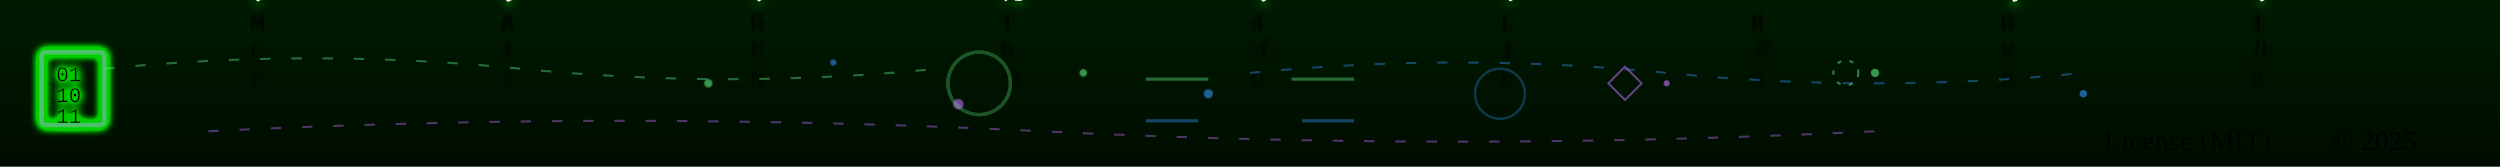
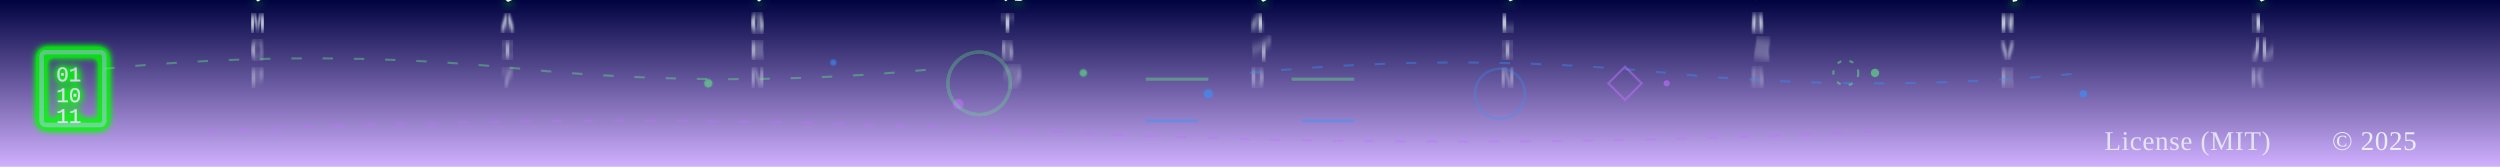
<svg xmlns="http://www.w3.org/2000/svg" width="1200" height="80" viewBox="0 0 1200 80" role="img" aria-label="Matrix Code Rain Footer">
  <defs>
    <linearGradient id="bgMatrix08F" x1="0%" y1="0%" x2="0%" y2="100%">
-       <stop offset="0%" style="stop-color:#001a00;stop-opacity:1" />
-       <stop offset="100%" style="stop-color:#000d00;stop-opacity:1" />
+       <stop offset="0%" style="stop-color:#000240;stop-opacity:1" />
+       <stop offset="100%" style="stop-color:#D0B0FF;stop-opacity:1" />
    </linearGradient>
    <radialGradient id="matrixGlow08F" cx="50%" cy="50%" r="50%">
      <stop offset="0%" style="stop-color:#5FED83;stop-opacity:1" />
-       <stop offset="50%" style="stop-color:#5FED83;stop-opacity:0.6" />
+       <stop offset="50%" style="stop-color:#501DAF;stop-opacity:0.6" />
      <stop offset="100%" style="stop-color:#00ff00;stop-opacity:0" />
    </radialGradient>
    <filter id="matrixFilter08F" x="-50%" y="-50%" width="200%" height="200%">
      <feGaussianBlur stdDeviation="2" result="blur" />
      <feColorMatrix in="blur" type="matrix" values="0 0 0 0 0  1 0 0 0 0.9  0 0 0 0 0  0 0 0 5 0" result="glow" />
      <feMerge>
        <feMergeNode in="glow" />
        <feMergeNode in="SourceGraphic" />
      </feMerge>
    </filter>
    <filter id="motionBlur08F">
      <feGaussianBlur in="SourceGraphic" stdDeviation="0,2" />
    </filter>
  </defs>
  <style>
    @media (prefers-color-scheme: dark) {
      .text-link { fill: #4a9960; font-family: 'SF Pro Text', -apple-system, BlinkMacSystemFont, 'Segoe UI', 'Roboto', 'Helvetica Neue', Arial, sans-serif; font-weight: 500; }
      .divider { stroke: #003300; }
      .matrix-char { fill: #5FED83; }
    }
    @media (prefers-color-scheme: light) {
      .text-link { fill: #1f2328; font-family: 'SF Pro Text', -apple-system, BlinkMacSystemFont, 'Segoe UI', 'Roboto', 'Helvetica Neue', Arial, sans-serif; font-weight: 500; }
      .divider { stroke: #d0d7de; }
      .matrix-char { fill: #08872B; }
    }

    .link { font-size: 13px; letter-spacing: 0.3px; }

    .code-rain {
      animation: rain-fall 2.5s linear infinite;
      font-family: 'Courier New', 'Courier', monospace;
      font-weight: bold;
      filter: url(#motionBlur08F);
    }
    @keyframes rain-fall {
      0% { transform: translateY(-160.0px); opacity: 0; }
      10% { opacity: 1; }
      90% { opacity: 0.8; }
      100% { transform: translateY(160.0px); opacity: 0; }
    }

    .leading-char {
      animation: leading-glow 1s ease-in-out infinite;
      fill: #ffffff;
      filter: url(#matrixFilter08F);
      font-family: 'Courier New', 'Courier', monospace;
      font-weight: bold;
    }
    @keyframes leading-glow {
      0%, 100% { opacity: 1; fill: #ffffff; }
      50% { opacity: 0.7; fill: #5FED83; }
    }

    @media (prefers-reduced-motion: reduce) { * { animation: none !important; } }

    /* Enhanced particle effects */
    .particle {
      animation: particle-float 4s ease-in-out infinite;
      filter: blur(0.5px);
    }
    @keyframes particle-float {
      0%, 100% { opacity: 0; transform: translateY(0) translateX(0) scale(0); }
      25% { opacity: 0.8; transform: translateY(-20px) translateX(-10px) scale(1.5); }
      50% { opacity: 1; transform: translateY(-40px) translateX(5px) scale(2); }
      75% { opacity: 0.6; transform: translateY(-30px) translateX(15px) scale(1.8); }
    }

    .particle-2 {
      animation: particle-spin 5s linear infinite;
    }
    @keyframes particle-spin {
      0% { opacity: 0; transform: rotate(0deg) translateX(20px) scale(0); }
      50% { opacity: 1; transform: rotate(180deg) translateX(40px) scale(2); }
      100% { opacity: 0; transform: rotate(360deg) translateX(20px) scale(0); }
    }

    /* Wave effects */
    .wave-line {
      stroke-dasharray: 5 10;
      animation: wave-flow 3s linear infinite;
    }
    @keyframes wave-flow {
      to { stroke-dashoffset: -100; }
    }

    /* Glow pulse on text */
    .text-link {
      animation: text-glow 3s ease-in-out infinite;
    }
    @keyframes text-glow {
      0%, 100% { opacity: 0.7; filter: drop-shadow(0 0 0px transparent); }
      50% { opacity: 1; filter: drop-shadow(0 0 8px rgba(95, 237, 131, 0.6)); }
    }

    /* Rotating elements */
    .rotate-slow {
      animation: rotate-360 20s linear infinite;
      transform-origin: center;
    }
    @keyframes rotate-360 {
      to { transform: rotate(360deg); }
    }

    /* Shimmer effect */
    .shimmer {
      animation: shimmer-pass 4s ease-in-out infinite;
    }
    @keyframes shimmer-pass {
      0%, 100% { opacity: 0.3; }
      50% { opacity: 1; }
    }

    /* Ripple effect */
    .ripple {
      animation: ripple-expand 3s ease-out infinite;
      transform-origin: center;
    }
    @keyframes ripple-expand {
      0% { opacity: 1; transform: scale(0.5); }
      100% { opacity: 0; transform: scale(3); }
    }

    </style>
  <rect width="1200" height="80" fill="url(#bgMatrix08F)" />
  <line x1="0" y1="1" x2="1200" y2="1" class="divider" stroke-width="2" />
  <g style="animation-delay: 0s">
-     <text class="leading-char" x="120" y="0" font-size="14">ア</text>
-     <text class="code-rain matrix-char" x="120" y="15" font-size="12" opacity="0.8">M</text>
-     <text class="code-rain matrix-char" x="120" y="28" font-size="12" opacity="0.6">C</text>
-     <text class="code-rain matrix-char" x="120" y="41" font-size="12" opacity="0.4">P</text>
+     <text class="leading-char" x="120" y="0" font-size="14" fill="#f0f6fc">ア</text>
+     <text class="code-rain matrix-char" x="120" y="15" font-size="12" opacity="0.8" fill="#f0f6fc">M</text>
+     <text class="code-rain matrix-char" x="120" y="28" font-size="12" opacity="0.6" fill="#f0f6fc">C</text>
+     <text class="code-rain matrix-char" x="120" y="41" font-size="12" opacity="0.4" fill="#f0f6fc">P</text>
  </g>
  <g style="animation-delay: -0.3s">
-     <text class="leading-char" x="240" y="0" font-size="14">タ</text>
-     <text class="code-rain matrix-char" x="240" y="15" font-size="12" opacity="0.8">A</text>
-     <text class="code-rain matrix-char" x="240" y="28" font-size="12" opacity="0.6">I</text>
-     <text class="code-rain matrix-char" x="240" y="41" font-size="12" opacity="0.4">7</text>
+     <text class="leading-char" x="240" y="0" font-size="14" fill="#f0f6fc">タ</text>
+     <text class="code-rain matrix-char" x="240" y="15" font-size="12" opacity="0.8" fill="#f0f6fc">A</text>
+     <text class="code-rain matrix-char" x="240" y="28" font-size="12" opacity="0.6" fill="#f0f6fc">I</text>
+     <text class="code-rain matrix-char" x="240" y="41" font-size="12" opacity="0.4" fill="#f0f6fc">7</text>
  </g>
  <g style="animation-delay: -0.6s">
-     <text class="leading-char" x="360" y="0" font-size="14">ナ</text>
-     <text class="code-rain matrix-char" x="360" y="15" font-size="12" opacity="0.8">G</text>
-     <text class="code-rain matrix-char" x="360" y="28" font-size="12" opacity="0.6">E</text>
-     <text class="code-rain matrix-char" x="360" y="41" font-size="12" opacity="0.4">N</text>
+     <text class="leading-char" x="360" y="0" font-size="14" fill="#f0f6fc">ナ</text>
+     <text class="code-rain matrix-char" x="360" y="15" font-size="12" opacity="0.8" fill="#f0f6fc">G</text>
+     <text class="code-rain matrix-char" x="360" y="28" font-size="12" opacity="0.6" fill="#f0f6fc">E</text>
+     <text class="code-rain matrix-char" x="360" y="41" font-size="12" opacity="0.4" fill="#f0f6fc">N</text>
  </g>
  <g style="animation-delay: -0.9s">
-     <text class="leading-char" x="480" y="0" font-size="14">カ</text>
-     <text class="code-rain matrix-char" x="480" y="15" font-size="12" opacity="0.8">T</text>
-     <text class="code-rain matrix-char" x="480" y="28" font-size="12" opacity="0.6">5</text>
-     <text class="code-rain matrix-char" x="480" y="41" font-size="12" opacity="0.4">ラ</text>
+     <text class="leading-char" x="480" y="0" font-size="14" fill="#f0f6fc">カ</text>
+     <text class="code-rain matrix-char" x="480" y="15" font-size="12" opacity="0.8" fill="#f0f6fc">T</text>
+     <text class="code-rain matrix-char" x="480" y="28" font-size="12" opacity="0.6" fill="#f0f6fc">5</text>
+     <text class="code-rain matrix-char" x="480" y="41" font-size="12" opacity="0.4" fill="#f0f6fc">ラ</text>
  </g>
  <g style="animation-delay: -1.2s">
-     <text class="leading-char" x="600" y="0" font-size="14">サ</text>
-     <text class="code-rain matrix-char" x="600" y="15" font-size="12" opacity="0.8">4</text>
-     <text class="code-rain matrix-char" x="600" y="28" font-size="12" opacity="0.6">イ</text>
-     <text class="code-rain matrix-char" x="600" y="41" font-size="12" opacity="0.4">D</text>
+     <text class="leading-char" x="600" y="0" font-size="14" fill="#f0f6fc">サ</text>
+     <text class="code-rain matrix-char" x="600" y="15" font-size="12" opacity="0.8" fill="#f0f6fc">4</text>
+     <text class="code-rain matrix-char" x="600" y="28" font-size="12" opacity="0.6" fill="#f0f6fc">イ</text>
+     <text class="code-rain matrix-char" x="600" y="41" font-size="12" opacity="0.4" fill="#f0f6fc">D</text>
  </g>
  <g style="animation-delay: -1.5s">
-     <text class="leading-char" x="720" y="0" font-size="14">ツ</text>
-     <text class="code-rain matrix-char" x="720" y="15" font-size="12" opacity="0.8">L</text>
-     <text class="code-rain matrix-char" x="720" y="28" font-size="12" opacity="0.6">I</text>
-     <text class="code-rain matrix-char" x="720" y="41" font-size="12" opacity="0.4">N</text>
+     <text class="leading-char" x="720" y="0" font-size="14" fill="#f0f6fc">ツ</text>
+     <text class="code-rain matrix-char" x="720" y="15" font-size="12" opacity="0.8" fill="#f0f6fc">L</text>
+     <text class="code-rain matrix-char" x="720" y="28" font-size="12" opacity="0.6" fill="#f0f6fc">I</text>
+     <text class="code-rain matrix-char" x="720" y="41" font-size="12" opacity="0.4" fill="#f0f6fc">N</text>
  </g>
  <g style="animation-delay: -1.8s">
-     <text class="leading-char" x="840" y="0" font-size="14">ハ</text>
-     <text class="code-rain matrix-char" x="840" y="15" font-size="12" opacity="0.8">8</text>
-     <text class="code-rain matrix-char" x="840" y="28" font-size="12" opacity="0.6">ミ</text>
-     <text class="code-rain matrix-char" x="840" y="41" font-size="12" opacity="0.4">S</text>
+     <text class="leading-char" x="840" y="0" font-size="14" fill="#f0f6fc">ハ</text>
+     <text class="code-rain matrix-char" x="840" y="15" font-size="12" opacity="0.8" fill="#f0f6fc">8</text>
+     <text class="code-rain matrix-char" x="840" y="28" font-size="12" opacity="0.6" fill="#f0f6fc">ミ</text>
+     <text class="code-rain matrix-char" x="840" y="41" font-size="12" opacity="0.4" fill="#f0f6fc">S</text>
  </g>
  <g style="animation-delay: -2.1s">
-     <text class="leading-char" x="960" y="0" font-size="14">ヤ</text>
-     <text class="code-rain matrix-char" x="960" y="15" font-size="12" opacity="0.8">R</text>
-     <text class="code-rain matrix-char" x="960" y="28" font-size="12" opacity="0.6">V</text>
-     <text class="code-rain matrix-char" x="960" y="41" font-size="12" opacity="0.4">E</text>
+     <text class="leading-char" x="960" y="0" font-size="14" fill="#f0f6fc">ヤ</text>
+     <text class="code-rain matrix-char" x="960" y="15" font-size="12" opacity="0.8" fill="#f0f6fc">R</text>
+     <text class="code-rain matrix-char" x="960" y="28" font-size="12" opacity="0.6" fill="#f0f6fc">V</text>
+     <text class="code-rain matrix-char" x="960" y="41" font-size="12" opacity="0.4" fill="#f0f6fc">E</text>
  </g>
  <g style="animation-delay: -2.4s">
-     <text class="leading-char" x="1080" y="0" font-size="14">ワ</text>
-     <text class="code-rain matrix-char" x="1080" y="15" font-size="12" opacity="0.8">1</text>
-     <text class="code-rain matrix-char" x="1080" y="28" font-size="12" opacity="0.6">ル</text>
-     <text class="code-rain matrix-char" x="1080" y="41" font-size="12" opacity="0.4">K</text>
+     <text class="leading-char" x="1080" y="0" font-size="14" fill="#f0f6fc">ワ</text>
+     <text class="code-rain matrix-char" x="1080" y="15" font-size="12" opacity="0.8" fill="#f0f6fc">1</text>
+     <text class="code-rain matrix-char" x="1080" y="28" font-size="12" opacity="0.6" fill="#f0f6fc">ル</text>
+     <text class="code-rain matrix-char" x="1080" y="41" font-size="12" opacity="0.4" fill="#f0f6fc">K</text>
  </g>
  <g transform="translate(20, 25)" opacity="0.8" filter="url(#matrixFilter08F)">
    <rect x="0" y="0" width="30" height="35" rx="2" fill="none" stroke="#5FED83" stroke-width="2" />
-     <text x="7" y="14" class="matrix-char" font-size="10" font-family="'Courier New', monospace">01</text>
-     <text x="7" y="24" class="matrix-char" font-size="10" font-family="'Courier New', monospace">10</text>
-     <text x="7" y="34" class="matrix-char" font-size="10" font-family="'Courier New', monospace">11</text>
-   </g>
-   <text x="1050" y="72" text-anchor="middle" class="link text-link" font-size="11px" opacity="0.8">License (MIT)</text>
-   <text x="1160" y="72" text-anchor="end" class="link text-link" font-size="11px" opacity="0.9">© 2025</text>
+     <text x="7" y="14" class="matrix-char" font-size="10" font-family="'Courier New', monospace" fill="#f0f6fc">01</text>
+     <text x="7" y="24" class="matrix-char" font-size="10" font-family="'Courier New', monospace" fill="#f0f6fc">10</text>
+     <text x="7" y="34" class="matrix-char" font-size="10" font-family="'Courier New', monospace" fill="#f0f6fc">11</text>
+   </g>
+   <text x="1050" y="72" text-anchor="middle" class="link text-link" font-size="11px" opacity="0.8" fill="#f0f6fc">License (MIT)</text>
+   <text x="1160" y="72" text-anchor="end" class="link text-link" font-size="11px" opacity="0.9" fill="#f0f6fc">© 2025</text>
  <g opacity="0.6">
    <circle class="particle" cx="340" cy="40" r="2" fill="#5FED83" style="animation-delay: 0s" />
    <circle class="particle" cx="400" cy="30" r="1.5" fill="#3094FF" style="animation-delay: 0.5s" />
    <circle class="particle" cx="460" cy="50" r="2.5" fill="#C06EFF" style="animation-delay: 1s" />
    <circle class="particle" cx="520" cy="35" r="1.8" fill="#5FED83" style="animation-delay: 1.5s" />
    <circle class="particle" cx="580" cy="45" r="2.2" fill="#3094FF" style="animation-delay: 2s" />
    <circle class="particle-2" cx="800" cy="40" r="1.5" fill="#C06EFF" style="animation-delay: 0.3s" />
    <circle class="particle-2" cx="900" cy="35" r="2" fill="#5FED83" style="animation-delay: 0.8s" />
    <circle class="particle-2" cx="1000" cy="45" r="1.8" fill="#3094FF" style="animation-delay: 1.3s" />
  </g>
  <g opacity="0.4">
    <path class="wave-line" d="M 50 33 Q 150 23, 250 33 T 450 33" stroke="#5FED83" stroke-width="1" fill="none" style="animation-delay: 0s" />
    <path class="wave-line" d="M 600 35 Q 700 25, 800 35 T 1000 35" stroke="#3094FF" stroke-width="1" fill="none" style="animation-delay: 0.7s" />
    <path class="wave-line" d="M 100 63 Q 300 53, 500 63 T 900 63" stroke="#C06EFF" stroke-width="1" fill="none" style="animation-delay: 1.4s" />
  </g>
  <g opacity="0.3">
    <circle class="ripple" cx="470" cy="40" r="15" stroke="#5FED83" stroke-width="1.5" fill="none" style="animation-delay: 0s" />
    <circle class="ripple" cx="470" cy="40" r="15" stroke="#5FED83" stroke-width="1.5" fill="none" style="animation-delay: 1s" />
    <circle class="ripple" cx="470" cy="40" r="15" stroke="#5FED83" stroke-width="1.5" fill="none" style="animation-delay: 2s" />
    <circle class="ripple" cx="720" cy="45" r="12" stroke="#3094FF" stroke-width="1" fill="none" style="animation-delay: 0.5s" />
    <circle class="ripple" cx="720" cy="45" r="12" stroke="#3094FF" stroke-width="1" fill="none" style="animation-delay: 1.5s" />
  </g>
  <g opacity="0.5">
    <g class="rotate-slow" transform="translate(780, 40)">
      <path d="M -8 0 L 0 -8 L 8 0 L 0 8 Z" fill="none" stroke="#C06EFF" stroke-width="1" />
    </g>
    <g class="rotate-slow" transform="translate(886, 35)" style="animation-direction: reverse;">
      <circle cx="0" cy="0" r="6" fill="none" stroke="#5FED83" stroke-width="1" stroke-dasharray="2 4" />
    </g>
  </g>
  <g opacity="0.4">
    <line class="shimmer" x1="550" y1="38" x2="580" y2="38" stroke="#5FED83" stroke-width="1.5" style="animation-delay: 0s" />
    <line class="shimmer" x1="620" y1="38" x2="650" y2="38" stroke="#5FED83" stroke-width="1.5" style="animation-delay: 0.3s" />
    <line class="shimmer" x1="550" y1="58" x2="575" y2="58" stroke="#3094FF" stroke-width="1.5" style="animation-delay: 0.6s" />
    <line class="shimmer" x1="625" y1="58" x2="650" y2="58" stroke="#3094FF" stroke-width="1.5" style="animation-delay: 0.9s" />
  </g>
</svg>
